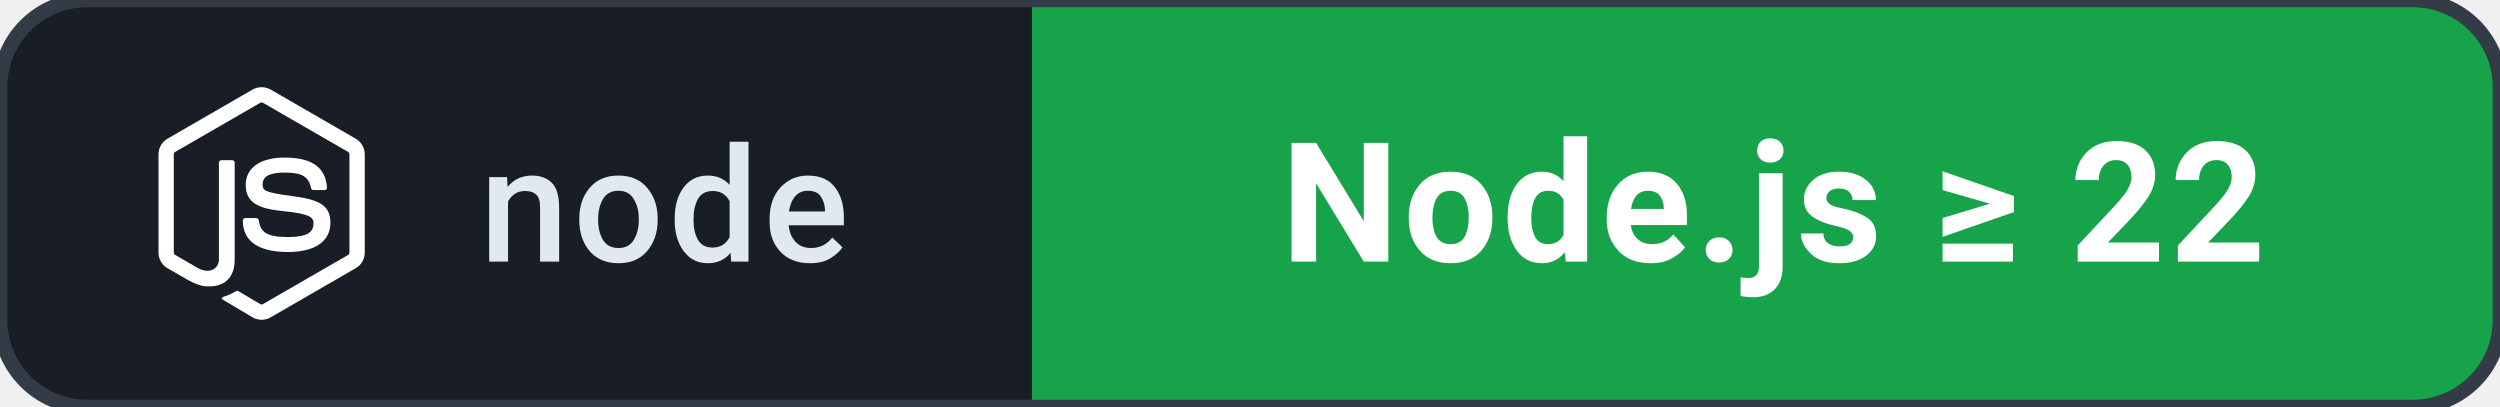
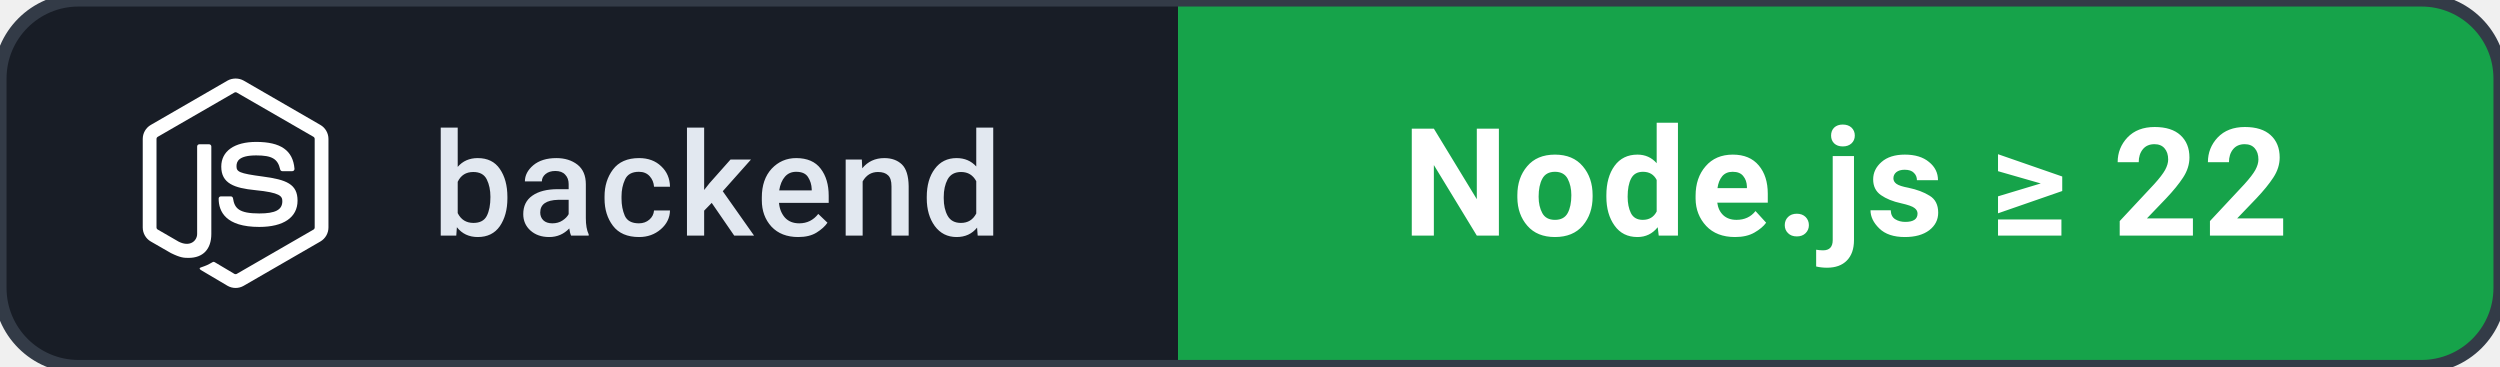
- <svg xmlns="http://www.w3.org/2000/svg" width="172" height="28" viewBox="0 0 172 28" fill="none" role="img" aria-label="node: Node.js ≥ 22">
-   <clipPath id="clip_o2jrn8">
-     <rect width="172" height="28" rx="6" />
+ <svg xmlns="http://www.w3.org/2000/svg" width="191" height="28" viewBox="0 0 191 28" fill="none" role="img" aria-label="backend: Node.js ≥ 22">
+   <clipPath id="clip_sfjjvl">
+     <rect width="191" height="28" rx="6" />
  </clipPath>
-   <g clip-path="url(#clip_o2jrn8)">
-     <rect width="71" height="28" fill="#181d26" />
+   <g clip-path="url(#clip_sfjjvl)">
+     <rect width="90" height="28" fill="#181d26" />
    <svg x="10" y="6" width="16" height="16" viewBox="0 0 24 24" aria-hidden="true">
      <path fill="#ffffff" d="M11.998,24c-0.321,0-0.641-0.084-0.922-0.247l-2.936-1.737c-0.438-0.245-0.224-0.332-0.08-0.383 c0.585-0.203,0.703-0.25,1.328-0.604c0.065-0.037,0.151-0.023,0.218,0.017l2.256,1.339c0.082,0.045,0.197,0.045,0.272,0l8.795-5.076 c0.082-0.047,0.134-0.141,0.134-0.238V6.921c0-0.099-0.053-0.192-0.137-0.242l-8.791-5.072c-0.081-0.047-0.189-0.047-0.271,0 L3.075,6.68C2.99,6.729,2.936,6.825,2.936,6.921v10.15c0,0.097,0.054,0.189,0.139,0.235l2.409,1.392 c1.307,0.654,2.108-0.116,2.108-0.89V7.787c0-0.142,0.114-0.253,0.256-0.253h1.115c0.139,0,0.255,0.112,0.255,0.253v10.021 c0,1.745-0.95,2.745-2.604,2.745c-0.508,0-0.909,0-2.026-0.551L2.28,18.675c-0.57-0.329-0.922-0.945-0.922-1.604V6.921 c0-0.659,0.353-1.275,0.922-1.603l8.795-5.082c0.557-0.315,1.296-0.315,1.848,0l8.794,5.082c0.57,0.329,0.924,0.944,0.924,1.603 v10.15c0,0.659-0.354,1.273-0.924,1.604l-8.794,5.078C12.643,23.916,12.324,24,11.998,24z M19.099,13.993 c0-1.9-1.284-2.406-3.987-2.763c-2.731-0.361-3.009-0.548-3.009-1.187c0-0.528,0.235-1.233,2.258-1.233 c1.807,0,2.473,0.389,2.747,1.607c0.024,0.115,0.129,0.199,0.247,0.199h1.141c0.071,0,0.138-0.031,0.186-0.081 c0.048-0.054,0.074-0.123,0.067-0.196c-0.177-2.098-1.571-3.076-4.388-3.076c-2.508,0-4.004,1.058-4.004,2.833 c0,1.925,1.488,2.457,3.895,2.695c2.88,0.282,3.103,0.703,3.103,1.269c0,0.983-0.789,1.402-2.642,1.402 c-2.327,0-2.839-0.584-3.011-1.742c-0.02-0.124-0.126-0.215-0.253-0.215h-1.137c-0.141,0-0.254,0.112-0.254,0.253 c0,1.482,0.806,3.248,4.655,3.248C17.501,17.007,19.099,15.91,19.099,13.993z" />
    </svg>
-     <text x="33" y="18" fill="#e2e8f0" font-family="-apple-system, BlinkMacSystemFont, 'Segoe UI', Roboto, sans-serif" font-size="11" font-weight="500" letter-spacing="0.3px">node</text>
-     <rect x="71" width="101" height="28" fill="#16a34a" />
-     <text x="122" y="18" fill="#ffffff" font-family="-apple-system, BlinkMacSystemFont, 'Segoe UI', Roboto, sans-serif" font-size="11.5" font-weight="700" text-anchor="middle" letter-spacing="0.3px">Node.js ≥ 22</text>
+     <text x="33" y="18" fill="#e2e8f0" font-family="-apple-system, BlinkMacSystemFont, 'Segoe UI', Roboto, sans-serif" font-size="11" font-weight="500" letter-spacing="0.3px">backend</text>
+     <rect x="90" width="101" height="28" fill="#16a34a" />
+     <text x="141" y="18" fill="#ffffff" font-family="-apple-system, BlinkMacSystemFont, 'Segoe UI', Roboto, sans-serif" font-size="11.5" font-weight="700" text-anchor="middle" letter-spacing="0.3px">Node.js ≥ 22</text>
  </g>
-   <rect width="172" height="28" rx="6" fill="none" stroke="#333b47" stroke-width="1" />
+   <rect width="191" height="28" rx="6" fill="none" stroke="#333b47" stroke-width="1" />
</svg>
